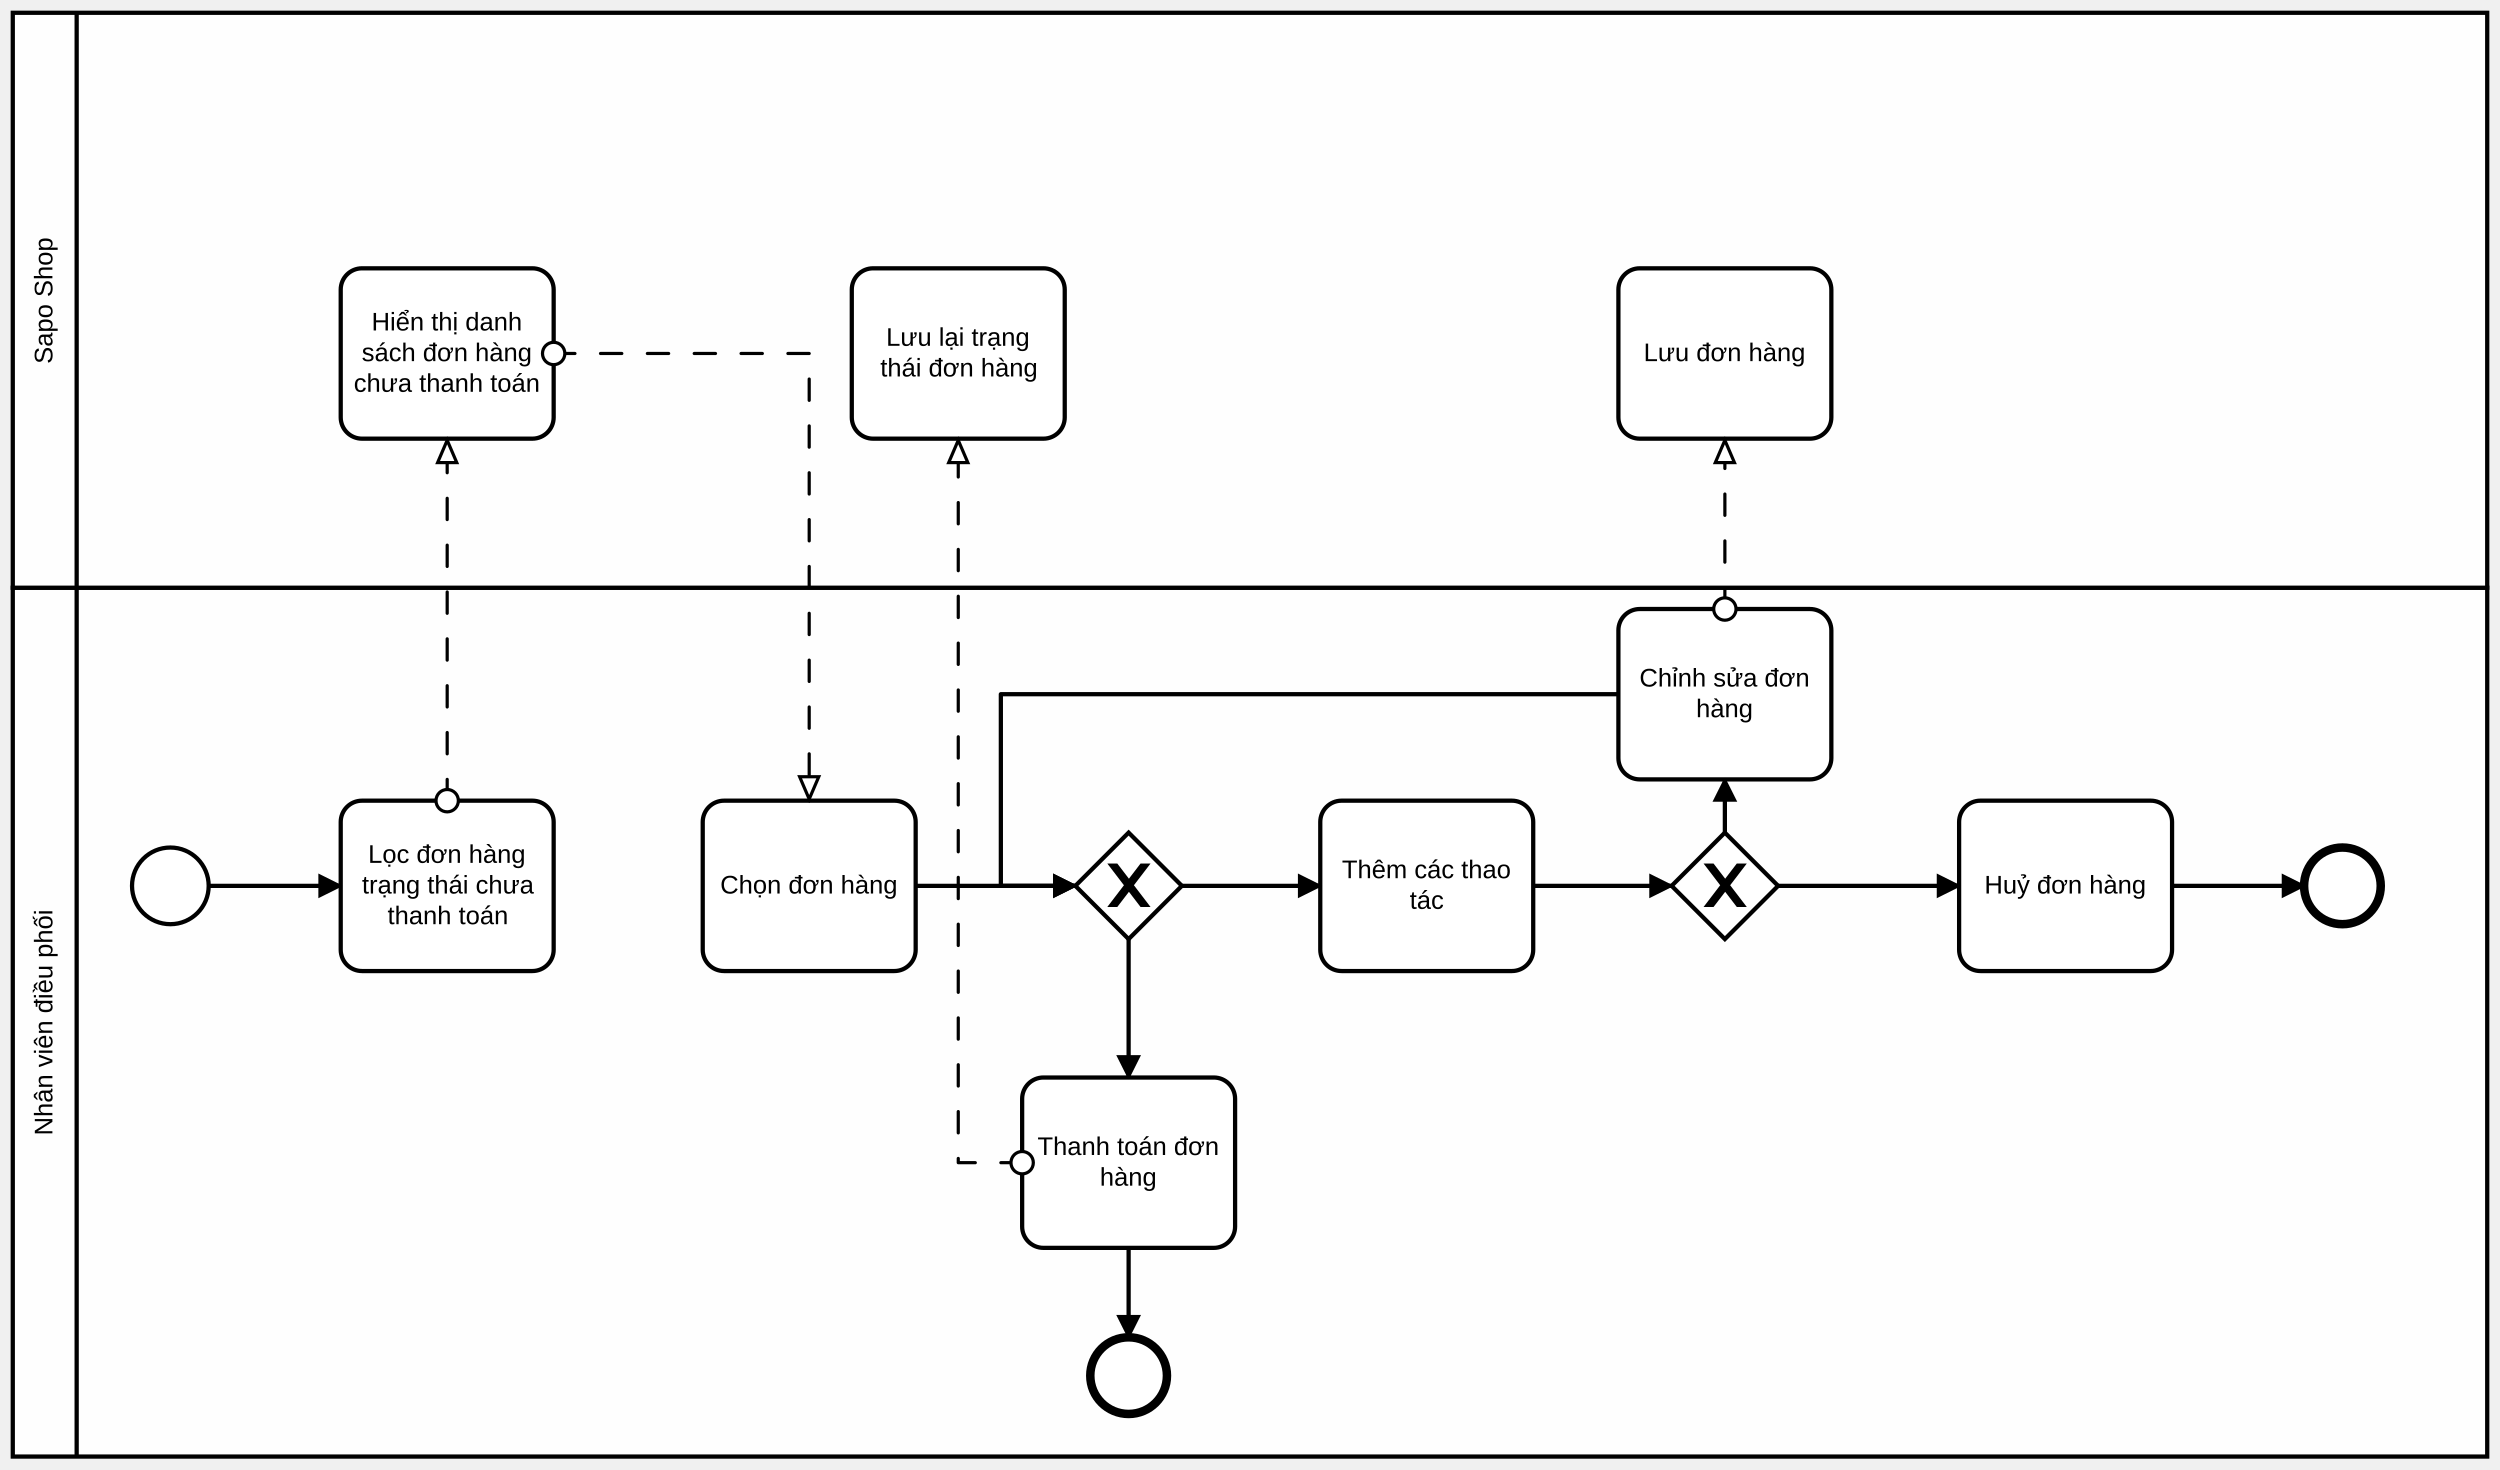
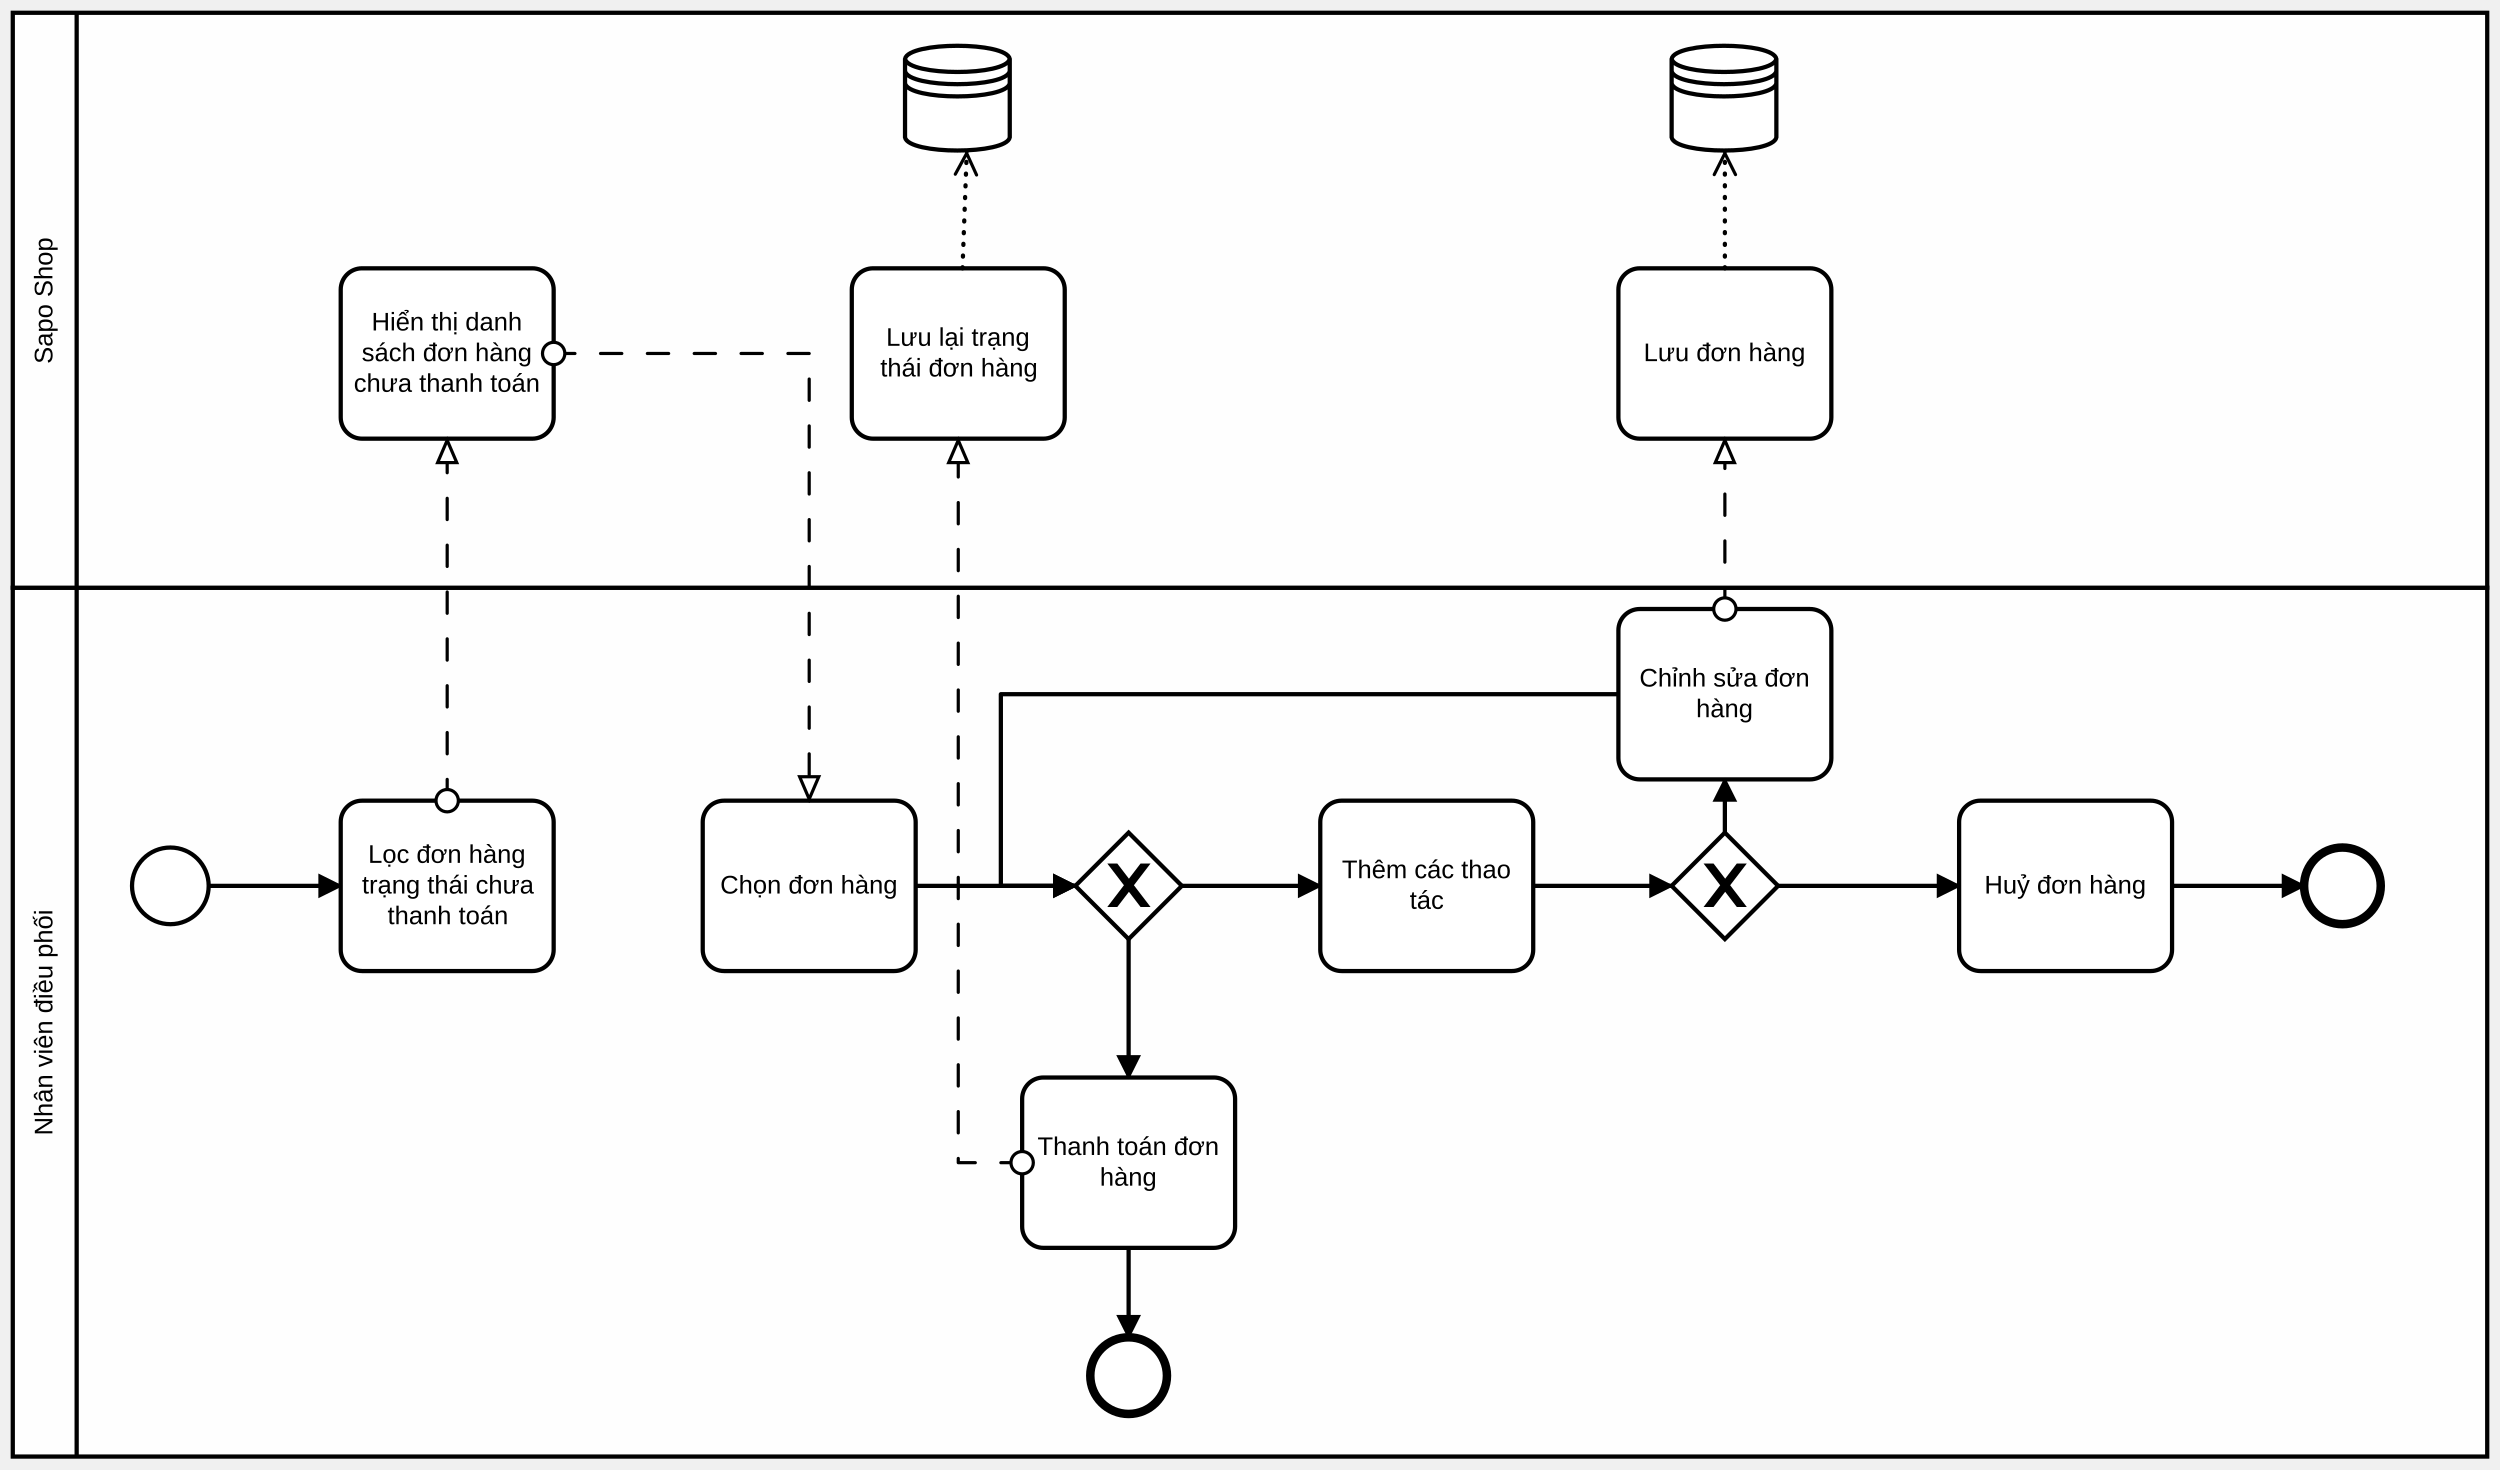
<svg xmlns="http://www.w3.org/2000/svg" width="1174" height="690" viewBox="150 74 1174 690" version="1.1">
  <defs>
    <marker id="sequenceflow-end-white-black-ak2a7neko6cezzjwgnz5z0hhp" viewBox="0 0 20 20" refX="11" refY="10" markerWidth="10" markerHeight="10" orient="auto">
      <path d="M 1 5 L 11 10 L 1 15 Z" style="fill: black; stroke-width: 1px; stroke-linecap: round; stroke-dasharray: 10000, 1; stroke: black;" />
    </marker>
    <marker id="messageflow-end-white-black-ak2a7neko6cezzjwgnz5z0hhp" viewBox="0 0 20 20" refX="8.5" refY="5" markerWidth="20" markerHeight="20" orient="auto">
      <path d="m 1 5 l 0 -3 l 7 3 l -7 3 z" style="fill: white; stroke-width: 1px; stroke-linecap: butt; stroke-dasharray: 10000, 1; stroke: black;" />
    </marker>
    <marker id="messageflow-start-white-black-ak2a7neko6cezzjwgnz5z0hhp" viewBox="0 0 20 20" refX="6" refY="6" markerWidth="20" markerHeight="20" orient="auto">
      <circle cx="6" cy="6" r="3.5" style="fill: white; stroke-width: 1px; stroke-linecap: round; stroke-dasharray: 10000, 1; stroke: black;" />
    </marker>
    <marker id="association-end-white-black-ak2a7neko6cezzjwgnz5z0hhp" viewBox="0 0 20 20" refX="12" refY="10" markerWidth="10" markerHeight="10" orient="auto">
      <path d="M 1 5 L 11 10 L 1 15" style="fill: none; stroke-width: 1.5px; stroke-linecap: round; stroke-dasharray: 10000, 1; stroke: black;" />
    </marker>
  </defs>
  <g class="djs-group">
    <g class="djs-element djs-shape" data-element-id="Participant_08f471c" style="display: block;" transform="matrix(1 0 0 1 156 350)">
      <g class="djs-visual">
        <rect x="0" y="0" width="1162" height="408" rx="0" ry="0" style="stroke: black; stroke-width: 2px; fill: white; fill-opacity: 0.95;" />
        <polyline points="30,0 30,408 " style="fill: none; stroke: black; stroke-width: 2px;" />
        <text lineHeight="1.2" class="djs-label" style="font-family: Arial, sans-serif; font-size: 12px; font-weight: normal; fill: black;" transform="matrix(-1.83697e-16 -1 1 -1.83697e-16 0 408)">
          <tspan x="150.794" y="18.6">Nhân viên điều phối</tspan>
        </text>
      </g>
      <rect x="-6" y="-6" width="1174" height="420" class="djs-outline" style="fill: none;" />
      <rect class="djs-hit djs-hit-click-stroke" x="0" y="0" width="1162" height="408" style="fill: none; stroke-opacity: 0; stroke: white; stroke-width: 15px;" />
      <rect class="djs-hit djs-hit-all" x="0" y="0" width="30" height="408" style="fill: none; stroke-opacity: 0; stroke: white; stroke-width: 15px;" />
    </g>
    <g class="djs-children">
      <g class="djs-group">
        <g class="djs-element djs-connection" data-element-id="Flow_1kwrvtq" style="display: block;">
          <g class="djs-visual">
            <path d="m  248,490L310,490 " style="fill: none; stroke-width: 2px; stroke: black; stroke-linejoin: round; marker-end: url('#sequenceflow-end-white-black-ak2a7neko6cezzjwgnz5z0hhp');" />
          </g>
          <polyline points="248,490 310,490 " class="djs-hit djs-hit-stroke" style="fill: none; stroke-opacity: 0; stroke: white; stroke-width: 15px;" />
          <rect x="242" y="484" width="74" height="12" class="djs-outline" style="fill: none;" />
        </g>
      </g>
      <g class="djs-group">
        <g class="djs-element djs-connection" data-element-id="Flow_0097sju" style="display: block;">
          <g class="djs-visual">
            <path d="m  580,490L655,490 " style="fill: none; stroke-width: 2px; stroke: black; stroke-linejoin: round; marker-end: url('#sequenceflow-end-white-black-ak2a7neko6cezzjwgnz5z0hhp');" />
          </g>
          <polyline points="580,490 655,490 " class="djs-hit djs-hit-stroke" style="fill: none; stroke-opacity: 0; stroke: white; stroke-width: 15px;" />
          <rect x="574" y="484" width="87" height="12" class="djs-outline" style="fill: none;" />
        </g>
      </g>
      <g class="djs-group">
        <g class="djs-element djs-connection" data-element-id="Flow_1czyrsy" style="display: block;">
          <g class="djs-visual">
            <path d="m  705,490L770,490 " style="fill: none; stroke-width: 2px; stroke: black; stroke-linejoin: round; marker-end: url('#sequenceflow-end-white-black-ak2a7neko6cezzjwgnz5z0hhp');" />
          </g>
          <polyline points="705,490 770,490 " class="djs-hit djs-hit-stroke" style="fill: none; stroke-opacity: 0; stroke: white; stroke-width: 15px;" />
          <rect x="699" y="484" width="77" height="12" class="djs-outline" style="fill: none;" />
        </g>
      </g>
      <g class="djs-group">
        <g class="djs-element djs-connection" data-element-id="Flow_17vo548" style="display: block;">
          <g class="djs-visual">
            <path d="m  870,490L935,490 " style="fill: none; stroke-width: 2px; stroke: black; stroke-linejoin: round; marker-end: url('#sequenceflow-end-white-black-ak2a7neko6cezzjwgnz5z0hhp');" />
          </g>
          <polyline points="870,490 935,490 " class="djs-hit djs-hit-stroke" style="fill: none; stroke-opacity: 0; stroke: white; stroke-width: 15px;" />
          <rect x="864" y="484" width="77" height="12" class="djs-outline" style="fill: none;" />
        </g>
      </g>
      <g class="djs-group">
        <g class="djs-element djs-connection" data-element-id="Flow_0657orz" style="display: block;">
          <g class="djs-visual">
            <path d="m  985,490L1070,490 " style="fill: none; stroke-width: 2px; stroke: black; stroke-linejoin: round; marker-end: url('#sequenceflow-end-white-black-ak2a7neko6cezzjwgnz5z0hhp');" />
          </g>
          <polyline points="985,490 1070,490 " class="djs-hit djs-hit-stroke" style="fill: none; stroke-opacity: 0; stroke: white; stroke-width: 15px;" />
          <rect x="979" y="484" width="97" height="12" class="djs-outline" style="fill: none;" />
        </g>
      </g>
      <g class="djs-group">
        <g class="djs-element djs-connection" data-element-id="Flow_19bn5pu" style="display: block;">
          <g class="djs-visual">
            <path d="m  680,515L680,580 " style="fill: none; stroke-width: 2px; stroke: black; stroke-linejoin: round; marker-end: url('#sequenceflow-end-white-black-ak2a7neko6cezzjwgnz5z0hhp');" />
          </g>
          <polyline points="680,515 680,580 " class="djs-hit djs-hit-stroke" style="fill: none; stroke-opacity: 0; stroke: white; stroke-width: 15px;" />
          <rect x="674" y="509" width="12" height="77" class="djs-outline" style="fill: none;" />
        </g>
      </g>
      <g class="djs-group">
        <g class="djs-element djs-connection" data-element-id="Flow_19jqif7" style="display: block;">
          <g class="djs-visual">
            <path d="m  960,465L960,440 " style="fill: none; stroke-width: 2px; stroke: black; stroke-linejoin: round; marker-end: url('#sequenceflow-end-white-black-ak2a7neko6cezzjwgnz5z0hhp');" />
          </g>
          <polyline points="960,465 960,440 " class="djs-hit djs-hit-stroke" style="fill: none; stroke-opacity: 0; stroke: white; stroke-width: 15px;" />
          <rect x="954" y="434" width="12" height="37" class="djs-outline" style="fill: none;" />
        </g>
      </g>
      <g class="djs-group">
        <g class="djs-element djs-connection" data-element-id="Flow_10ioyu1" style="display: block;">
          <g class="djs-visual">
            <path d="m  1170,490L1232,490 " style="fill: none; stroke-width: 2px; stroke: black; stroke-linejoin: round; marker-end: url('#sequenceflow-end-white-black-ak2a7neko6cezzjwgnz5z0hhp');" />
          </g>
          <polyline points="1170,490 1232,490 " class="djs-hit djs-hit-stroke" style="fill: none; stroke-opacity: 0; stroke: white; stroke-width: 15px;" />
          <rect x="1164" y="484" width="74" height="12" class="djs-outline" style="fill: none;" />
        </g>
      </g>
      <g class="djs-group">
        <g class="djs-element djs-connection" data-element-id="Flow_04ekanu" style="display: block;">
          <g class="djs-visual">
            <path d="m  680,660L680,702 " style="fill: none; stroke-width: 2px; stroke: black; stroke-linejoin: round; marker-end: url('#sequenceflow-end-white-black-ak2a7neko6cezzjwgnz5z0hhp');" />
          </g>
          <polyline points="680,660 680,702 " class="djs-hit djs-hit-stroke" style="fill: none; stroke-opacity: 0; stroke: white; stroke-width: 15px;" />
          <rect x="674" y="654" width="12" height="54" class="djs-outline" style="fill: none;" />
        </g>
      </g>
      <g class="djs-group">
        <g class="djs-element djs-connection" data-element-id="Flow_1rad1k7" style="display: block;">
          <g class="djs-visual">
            <path d="m  910,400L620,400 L620,490 L655,490 " style="fill: none; stroke-width: 2px; stroke: black; stroke-linejoin: round; marker-end: url('#sequenceflow-end-white-black-ak2a7neko6cezzjwgnz5z0hhp');" />
          </g>
          <polyline points="910,400 620,400 620,490 655,490 " class="djs-hit djs-hit-stroke" style="fill: none; stroke-opacity: 0; stroke: white; stroke-width: 15px;" />
          <rect x="614" y="394" width="302" height="102" class="djs-outline" style="fill: none;" />
        </g>
      </g>
      <g class="djs-group">
        <g class="djs-element djs-shape" data-element-id="StartEvent_07br9a3" style="display: block;" transform="matrix(1 0 0 1 212 472)">
          <g class="djs-visual">
            <circle cx="18" cy="18" r="18" style="stroke: black; stroke-width: 2px; fill: white; fill-opacity: 0.95;" />
          </g>
          <rect class="djs-hit djs-hit-all" x="0" y="0" width="36" height="36" style="fill: none; stroke-opacity: 0; stroke: white; stroke-width: 15px;" />
          <rect x="-6" y="-6" width="48" height="48" class="djs-outline" style="fill: none;" />
        </g>
      </g>
      <g class="djs-group">
        <g class="djs-element djs-shape" data-element-id="Activity_0oowsuw" style="display: block;" transform="matrix(1 0 0 1 310 450)">
          <g class="djs-visual">
            <rect x="0" y="0" width="100" height="80" rx="10" ry="10" style="stroke: black; stroke-width: 2px; fill: white; fill-opacity: 0.95;" />
            <text lineHeight="1.2" class="djs-label" style="font-family: Arial, sans-serif; font-size: 12px; font-weight: normal; fill: black;">
              <tspan x="12.873" y="29.2">Lọc đơn hàng </tspan>
              <tspan x="9.963" y="43.6">trạng thái chưa </tspan>
              <tspan x="21.978" y="58">thanh toán</tspan>
            </text>
          </g>
          <rect class="djs-hit djs-hit-all" x="0" y="0" width="100" height="80" style="fill: none; stroke-opacity: 0; stroke: white; stroke-width: 15px;" />
          <rect x="-6" y="-6" width="112" height="92" class="djs-outline" style="fill: none;" />
        </g>
      </g>
      <g class="djs-group">
        <g class="djs-element djs-shape" data-element-id="Activity_1218svn" style="display: block;" transform="matrix(1 0 0 1 480 450)">
          <g class="djs-visual">
            <rect x="0" y="0" width="100" height="80" rx="10" ry="10" style="stroke: black; stroke-width: 2px; fill: white; fill-opacity: 0.95;" />
            <text lineHeight="1.2" class="djs-label" style="font-family: Arial, sans-serif; font-size: 12px; font-weight: normal; fill: black;">
              <tspan x="8.203" y="43.6">Chọn đơn hàng</tspan>
            </text>
          </g>
          <rect class="djs-hit djs-hit-all" x="0" y="0" width="100" height="80" style="fill: none; stroke-opacity: 0; stroke: white; stroke-width: 15px;" />
          <rect x="-6" y="-6" width="112" height="92" class="djs-outline" style="fill: none;" />
        </g>
      </g>
      <g class="djs-group">
        <g class="djs-element djs-shape" data-element-id="Gateway_154qq0w" style="display: block;" transform="matrix(1 0 0 1 655 465)">
          <g class="djs-visual">
            <polygon points="25,0 50,25 25,50 0,25" style="stroke: black; stroke-width: 2px; fill: white; fill-opacity: 0.95;" />
            <path d="m 16,15 7.429,9.714 -7.429,9.714 3.429,0 5.714,-7.464 5.714,7.464 3.429,0 -7.429,-9.714 7.429,-9.714 -3.429,0 -5.714,7.464 -5.714,-7.464 -3.429,0 z" style="fill: black; stroke-width: 1px; stroke: black;" />
          </g>
          <rect class="djs-hit djs-hit-all" x="0" y="0" width="50" height="50" style="fill: none; stroke-opacity: 0; stroke: white; stroke-width: 15px;" />
          <rect x="-6" y="-6" width="62" height="62" class="djs-outline" style="fill: none;" />
        </g>
      </g>
      <g class="djs-group">
        <g class="djs-element djs-shape" data-element-id="Activity_1cp00jx" style="display: block;" transform="matrix(1 0 0 1 770 450)">
          <g class="djs-visual">
            <rect x="0" y="0" width="100" height="80" rx="10" ry="10" style="stroke: black; stroke-width: 2px; fill: white; fill-opacity: 0.95;" />
            <text lineHeight="1.2" class="djs-label" style="font-family: Arial, sans-serif; font-size: 12px; font-weight: normal; fill: black;">
              <tspan x="10.151" y="36.4">Thêm các thao </tspan>
              <tspan x="41.996" y="50.8">tác</tspan>
            </text>
          </g>
          <rect class="djs-hit djs-hit-all" x="0" y="0" width="100" height="80" style="fill: none; stroke-opacity: 0; stroke: white; stroke-width: 15px;" />
          <rect x="-6" y="-6" width="112" height="92" class="djs-outline" style="fill: none;" />
        </g>
      </g>
      <g class="djs-group">
        <g class="djs-element djs-shape" data-element-id="Gateway_1ap8igo" style="display: block;" transform="matrix(1 0 0 1 935 465)">
          <g class="djs-visual">
            <polygon points="25,0 50,25 25,50 0,25" style="stroke: black; stroke-width: 2px; fill: white; fill-opacity: 0.95;" />
            <path d="m 16,15 7.429,9.714 -7.429,9.714 3.429,0 5.714,-7.464 5.714,7.464 3.429,0 -7.429,-9.714 7.429,-9.714 -3.429,0 -5.714,7.464 -5.714,-7.464 -3.429,0 z" style="fill: black; stroke-width: 1px; stroke: black;" />
          </g>
          <rect class="djs-hit djs-hit-all" x="0" y="0" width="50" height="50" style="fill: none; stroke-opacity: 0; stroke: white; stroke-width: 15px;" />
          <rect x="-6" y="-6" width="62" height="62" class="djs-outline" style="fill: none;" />
        </g>
      </g>
      <g class="djs-group">
        <g class="djs-element djs-shape" data-element-id="Activity_0dmhxut" style="display: block;" transform="matrix(1 0 0 1 1070 450)">
          <g class="djs-visual">
            <rect x="0" y="0" width="100" height="80" rx="10" ry="10" style="stroke: black; stroke-width: 2px; fill: white; fill-opacity: 0.95;" />
            <text lineHeight="1.2" class="djs-label" style="font-family: Arial, sans-serif; font-size: 12px; font-weight: normal; fill: black;">
              <tspan x="11.877" y="43.6">Huỷ đơn hàng</tspan>
            </text>
          </g>
          <rect class="djs-hit djs-hit-all" x="0" y="0" width="100" height="80" style="fill: none; stroke-opacity: 0; stroke: white; stroke-width: 15px;" />
          <rect x="-6" y="-6" width="112" height="92" class="djs-outline" style="fill: none;" />
        </g>
      </g>
      <g class="djs-group">
        <g class="djs-element djs-shape" data-element-id="Event_18kfd2q" style="display: block;" transform="matrix(1 0 0 1 1232 472)">
          <g class="djs-visual">
            <circle cx="18" cy="18" r="18" style="stroke: black; stroke-width: 4px; fill: white; fill-opacity: 0.95;" />
          </g>
          <rect class="djs-hit djs-hit-all" x="0" y="0" width="36" height="36" style="fill: none; stroke-opacity: 0; stroke: white; stroke-width: 15px;" />
          <rect x="-6" y="-6" width="48" height="48" class="djs-outline" style="fill: none;" />
        </g>
      </g>
      <g class="djs-group">
        <g class="djs-element djs-shape" data-element-id="Activity_1k89nws" style="display: block;" transform="matrix(1 0 0 1 630 580)">
          <g class="djs-visual">
            <rect x="0" y="0" width="100" height="80" rx="10" ry="10" style="stroke: black; stroke-width: 2px; fill: white; fill-opacity: 0.95;" />
            <text lineHeight="1.2" class="djs-label" style="font-family: Arial, sans-serif; font-size: 12px; font-weight: normal; fill: black;">
              <tspan x="7.204" y="36.4">Thanh toán đơn</tspan>
              <tspan x="36.489" y="50.8">hàng</tspan>
            </text>
          </g>
          <rect class="djs-hit djs-hit-all" x="0" y="0" width="100" height="80" style="fill: none; stroke-opacity: 0; stroke: white; stroke-width: 15px;" />
          <rect x="-6" y="-6" width="112" height="92" class="djs-outline" style="fill: none;" />
        </g>
      </g>
      <g class="djs-group">
        <g class="djs-element djs-shape" data-element-id="Event_0sn768z" style="display: block;" transform="matrix(1 0 0 1 662 702)">
          <g class="djs-visual">
            <circle cx="18" cy="18" r="18" style="stroke: black; stroke-width: 4px; fill: white; fill-opacity: 0.95;" />
          </g>
          <rect class="djs-hit djs-hit-all" x="0" y="0" width="36" height="36" style="fill: none; stroke-opacity: 0; stroke: white; stroke-width: 15px;" />
          <rect x="-6" y="-6" width="48" height="48" class="djs-outline" style="fill: none;" />
        </g>
      </g>
      <g class="djs-group">
        <g class="djs-element djs-shape" data-element-id="Activity_0uay3cw" style="display: block;" transform="matrix(1 0 0 1 910 360)">
          <g class="djs-visual">
            <rect x="0" y="0" width="100" height="80" rx="10" ry="10" style="stroke: black; stroke-width: 2px; fill: white; fill-opacity: 0.95;" />
            <text lineHeight="1.2" class="djs-label" style="font-family: Arial, sans-serif; font-size: 12px; font-weight: normal; fill: black;">
              <tspan x="9.864" y="36.4">Chỉnh sửa đơn </tspan>
              <tspan x="36.489" y="50.8">hàng</tspan>
            </text>
          </g>
          <rect class="djs-hit djs-hit-all" x="0" y="0" width="100" height="80" style="fill: none; stroke-opacity: 0; stroke: white; stroke-width: 15px;" />
          <rect x="-6" y="-6" width="112" height="92" class="djs-outline" style="fill: none;" />
        </g>
      </g>
    </g>
  </g>
  <g class="djs-group">
    <g class="djs-element djs-shape" data-element-id="Participant_0vezju3" style="display: block;" transform="matrix(1 0 0 1 156 80)">
      <g class="djs-visual">
        <rect x="0" y="0" width="1162" height="270" rx="0" ry="0" style="stroke: black; stroke-width: 2px; fill: white; fill-opacity: 0.95;" />
        <polyline points="30,0 30,270 " style="fill: none; stroke: black; stroke-width: 2px;" />
        <text lineHeight="1.2" class="djs-label" style="font-family: Arial, sans-serif; font-size: 12px; font-weight: normal; fill: black;" transform="matrix(-1.83697e-16 -1 1 -1.83697e-16 0 270)">
          <tspan x="105.145" y="18.6">Sapo Shop</tspan>
        </text>
      </g>
      <rect x="-6" y="-6" width="1174" height="282" class="djs-outline" style="fill: none;" />
      <rect class="djs-hit djs-hit-click-stroke" x="0" y="0" width="1162" height="270" style="fill: none; stroke-opacity: 0; stroke: white; stroke-width: 15px;" />
      <rect class="djs-hit djs-hit-all" x="0" y="0" width="30" height="270" style="fill: none; stroke-opacity: 0; stroke: white; stroke-width: 15px;" />
    </g>
    <g class="djs-children">
      <g class="djs-group">
        <g class="djs-element djs-shape" data-element-id="Activity_0t5huj2" style="display: block;" transform="matrix(1 0 0 1 310 200)">
          <g class="djs-visual">
            <rect x="0" y="0" width="100" height="80" rx="10" ry="10" style="stroke: black; stroke-width: 2px; fill: white; fill-opacity: 0.95;" />
            <text lineHeight="1.2" class="djs-label" style="font-family: Arial, sans-serif; font-size: 12px; font-weight: normal; fill: black;">
              <tspan x="14.479" y="29.2">Hiển thị danh </tspan>
              <tspan x="9.873" y="43.6">sách đơn hàng </tspan>
              <tspan x="6.12" y="58">chưa thanh toán</tspan>
            </text>
          </g>
          <rect class="djs-hit djs-hit-all" x="0" y="0" width="100" height="80" style="fill: none; stroke-opacity: 0; stroke: white; stroke-width: 15px;" />
          <rect x="-6" y="-6" width="112" height="92" class="djs-outline" style="fill: none;" />
        </g>
      </g>
      <g class="djs-group">
        <g class="djs-element djs-shape" data-element-id="Activity_18i2bkx" style="display: block;" transform="matrix(1 0 0 1 550 200)">
          <g class="djs-visual">
            <rect x="0" y="0" width="100" height="80" rx="10" ry="10" style="stroke: black; stroke-width: 2px; fill: white; fill-opacity: 0.95;" />
            <text lineHeight="1.2" class="djs-label" style="font-family: Arial, sans-serif; font-size: 12px; font-weight: normal; fill: black;">
              <tspan x="16.134" y="36.4">Lưu lại trạng </tspan>
              <tspan x="13.373" y="50.8">thái đơn hàng</tspan>
            </text>
          </g>
          <rect class="djs-hit djs-hit-all" x="0" y="0" width="100" height="80" style="fill: none; stroke-opacity: 0; stroke: white; stroke-width: 15px;" />
          <rect x="-6" y="-6" width="112" height="92" class="djs-outline" style="fill: none;" />
        </g>
      </g>
      <g class="djs-group">
        <g class="djs-element djs-shape" data-element-id="Activity_1kax3tb" style="display: block;" transform="matrix(1 0 0 1 910 200)">
          <g class="djs-visual">
            <rect x="0" y="0" width="100" height="80" rx="10" ry="10" style="stroke: black; stroke-width: 2px; fill: white; fill-opacity: 0.95;" />
            <text lineHeight="1.2" class="djs-label" style="font-family: Arial, sans-serif; font-size: 12px; font-weight: normal; fill: black;">
              <tspan x="11.856" y="43.6">Lưu đơn hàng</tspan>
            </text>
          </g>
          <rect class="djs-hit djs-hit-all" x="0" y="0" width="100" height="80" style="fill: none; stroke-opacity: 0; stroke: white; stroke-width: 15px;" />
          <rect x="-6" y="-6" width="112" height="92" class="djs-outline" style="fill: none;" />
        </g>
      </g>
+       <g class="djs-group">
+         <g class="djs-element djs-shape" data-element-id="DataStoreReference_0vfghyw" style="display: block;" transform="matrix(1 0 0 1 935 95)">
+           <g class="djs-visual">
+             <path d="m  0,6.65 l  0,36.885 c  1.639,8.197 47.541,8.197  49.18,0 l  0,-36.885 c -1.639,-8.197 -47.541,-8.197 -49.18,0c  1.639,8.197 47.541,8.197  49.18,0 m  -49.18,5.738c  1.639,8.197 47.541,8.197 49.18,0m  -49.18,5.738c  1.639,8.197 47.541,8.197  49.18,0" style="fill: white; stroke-width: 2px; stroke: black; fill-opacity: 0.95;" />
+           </g>
+           <rect class="djs-hit djs-hit-all" x="0" y="0" width="50" height="50" style="fill: none; stroke-opacity: 0; stroke: white; stroke-width: 15px;" />
+           <rect x="-6" y="-6" width="62" height="62" class="djs-outline" style="fill: none;" />
+         </g>
+       </g>
+       <g class="djs-group">
+         <g class="djs-element djs-shape" data-element-id="DataStoreReference_03gei3i" style="display: block;" transform="matrix(1 0 0 1 575 95)">
+           <g class="djs-visual">
+             <path d="m  0,6.65 l  0,36.885 c  1.639,8.197 47.541,8.197  49.18,0 l  0,-36.885 c -1.639,-8.197 -47.541,-8.197 -49.18,0c  1.639,8.197 47.541,8.197  49.18,0 m  -49.18,5.738c  1.639,8.197 47.541,8.197 49.18,0m  -49.18,5.738c  1.639,8.197 47.541,8.197  49.18,0" style="fill: white; stroke-width: 2px; stroke: black; fill-opacity: 0.95;" />
+           </g>
+           <rect class="djs-hit djs-hit-all" x="0" y="0" width="50" height="50" style="fill: none; stroke-opacity: 0; stroke: white; stroke-width: 15px;" />
+           <rect x="-6" y="-6" width="62" height="62" class="djs-outline" style="fill: none;" />
+         </g>
+       </g>
    </g>
  </g>
  <g class="djs-group">
    <g class="djs-element djs-connection" data-element-id="Flow_0ogwrax" style="display: block;">
      <g class="djs-visual">
        <path d="m  360,450L360,280 " style="fill: none; stroke-width: 1.5px; stroke: black; marker-end: url('#messageflow-end-white-black-ak2a7neko6cezzjwgnz5z0hhp'); marker-start: url('#messageflow-start-white-black-ak2a7neko6cezzjwgnz5z0hhp'); stroke-dasharray: 10, 12; stroke-linecap: round; stroke-linejoin: round;" />
      </g>
      <polyline points="360,450 360,280 " class="djs-hit djs-hit-stroke" style="fill: none; stroke-opacity: 0; stroke: white; stroke-width: 15px;" />
      <rect x="354" y="274" width="12" height="182" class="djs-outline" style="fill: none;" />
    </g>
  </g>
  <g class="djs-group">
    <g class="djs-element djs-connection" data-element-id="Flow_0annoy7" style="display: block;">
      <g class="djs-visual">
        <path d="m  410,240L530,240 L530,450 " style="fill: none; stroke-width: 1.5px; stroke: black; marker-end: url('#messageflow-end-white-black-ak2a7neko6cezzjwgnz5z0hhp'); marker-start: url('#messageflow-start-white-black-ak2a7neko6cezzjwgnz5z0hhp'); stroke-dasharray: 10, 12; stroke-linecap: round; stroke-linejoin: round;" />
      </g>
      <polyline points="410,240 530,240 530,450 " class="djs-hit djs-hit-stroke" style="fill: none; stroke-opacity: 0; stroke: white; stroke-width: 15px;" />
      <rect x="404" y="234" width="132" height="222" class="djs-outline" style="fill: none;" />
    </g>
  </g>
  <g class="djs-group">
    <g class="djs-element djs-connection" data-element-id="Flow_1h0ho9m" style="display: block;">
      <g class="djs-visual">
        <path d="m  630,620L600,620 L600,280 " style="fill: none; stroke-width: 1.5px; stroke: black; marker-end: url('#messageflow-end-white-black-ak2a7neko6cezzjwgnz5z0hhp'); marker-start: url('#messageflow-start-white-black-ak2a7neko6cezzjwgnz5z0hhp'); stroke-dasharray: 10, 12; stroke-linecap: round; stroke-linejoin: round;" />
      </g>
      <polyline points="630,620 600,620 600,280 " class="djs-hit djs-hit-stroke" style="fill: none; stroke-opacity: 0; stroke: white; stroke-width: 15px;" />
      <rect x="594" y="274" width="42" height="352" class="djs-outline" style="fill: none;" />
    </g>
  </g>
  <g class="djs-group">
-     <g class="djs-element djs-connection" data-element-id="Flow_1wfghpd" style="display: block;">
+     <g class="djs-element djs-connection" data-element-id="Flow_1x5nc1s" style="display: block;">
      <g class="djs-visual">
        <path d="m  960,360L960,280 " style="fill: none; stroke-width: 1.5px; stroke: black; marker-end: url('#messageflow-end-white-black-ak2a7neko6cezzjwgnz5z0hhp'); marker-start: url('#messageflow-start-white-black-ak2a7neko6cezzjwgnz5z0hhp'); stroke-dasharray: 10, 12; stroke-linecap: round; stroke-linejoin: round;" />
      </g>
      <polyline points="960,360 960,280 " class="djs-hit djs-hit-stroke" style="fill: none; stroke-opacity: 0; stroke: white; stroke-width: 15px;" />
      <rect x="954" y="274" width="12" height="92" class="djs-outline" style="fill: none;" />
    </g>
  </g>
+   <g class="djs-group">
+     <g class="djs-element djs-connection" data-element-id="DataOutputAssociation_1ft0tbs" style="display: block;">
+       <g class="djs-visual">
+         <polyline points="960,200 960,145 " style="fill: none; stroke: black; stroke-width: 2px; stroke-dasharray: 0.5, 5; stroke-linecap: round; stroke-linejoin: round; marker-end: url('#association-end-white-black-ak2a7neko6cezzjwgnz5z0hhp');" />
+       </g>
+       <polyline points="960,200 960,145 " class="djs-hit djs-hit-stroke" style="fill: none; stroke-opacity: 0; stroke: white; stroke-width: 15px;" />
+       <rect x="954" y="139" width="12" height="67" class="djs-outline" style="fill: none;" />
+     </g>
+   </g>
+   <g class="djs-group">
+     <g class="djs-element djs-connection" data-element-id="DataOutputAssociation_1usoyry" style="display: block;">
+       <g class="djs-visual">
+         <polyline points="602,200 604,145 " style="fill: none; stroke: black; stroke-width: 2px; stroke-dasharray: 0.5, 5; stroke-linecap: round; stroke-linejoin: round; marker-end: url('#association-end-white-black-ak2a7neko6cezzjwgnz5z0hhp');" />
+       </g>
+       <polyline points="602,200 604,145 " class="djs-hit djs-hit-stroke" style="fill: none; stroke-opacity: 0; stroke: white; stroke-width: 15px;" />
+       <rect x="596" y="139" width="14" height="67" class="djs-outline" style="fill: none;" />
+     </g>
+   </g>
</svg>
